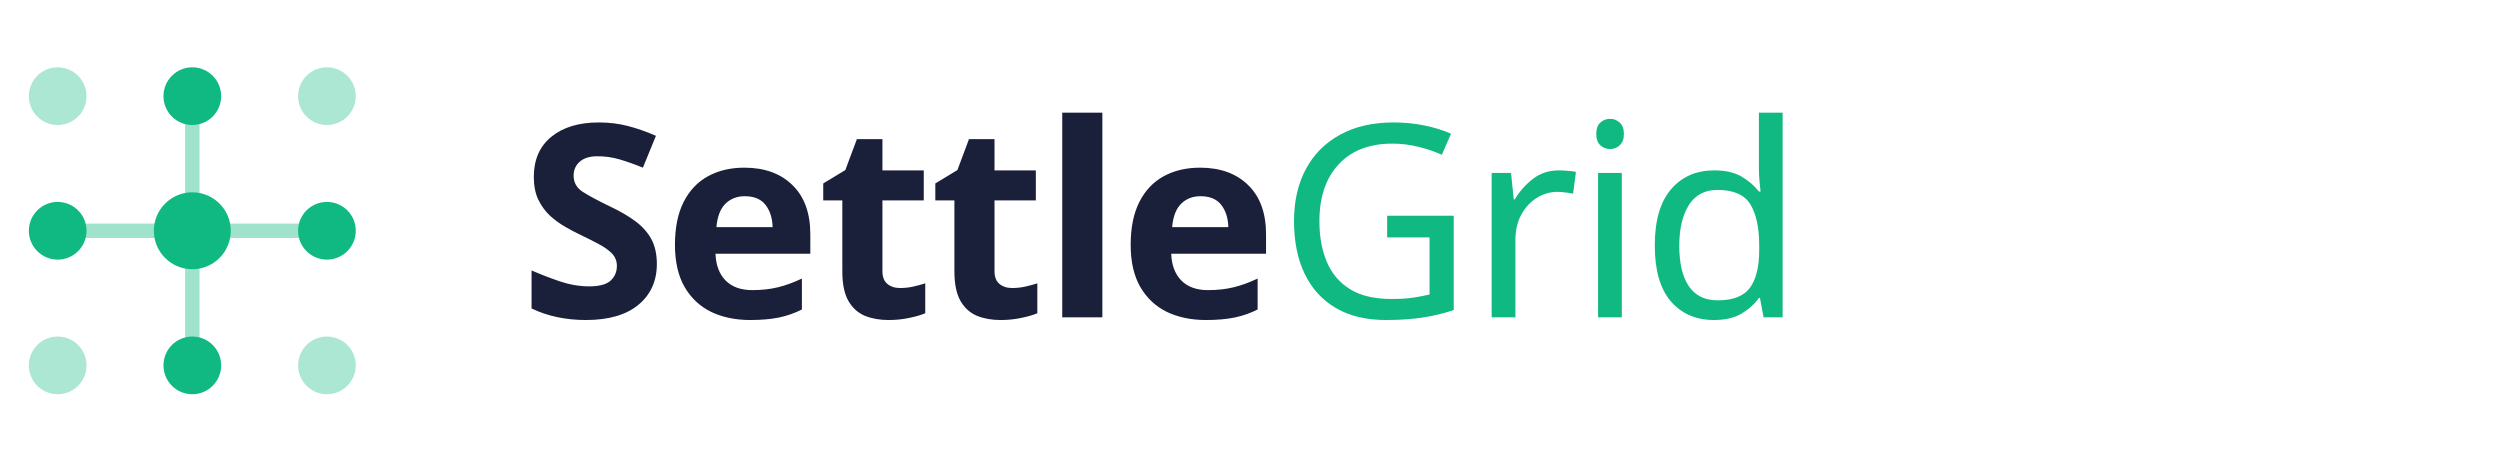
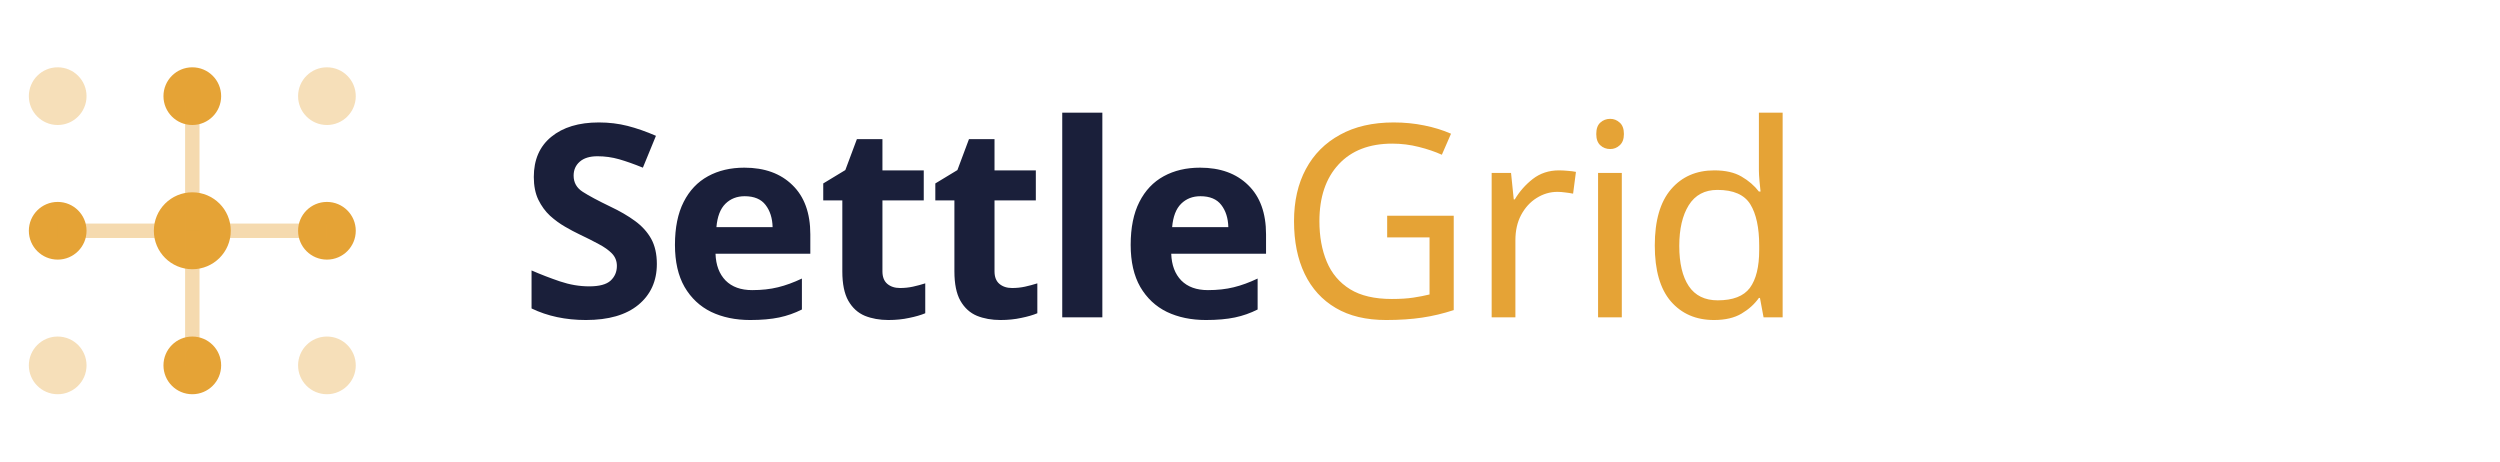
<svg xmlns="http://www.w3.org/2000/svg" viewBox="0 0 260 48" fill="none">
  <g transform="translate(2,6)">
-     <circle cx="4" cy="4" r="3" fill="#10B981" opacity="0.35" />
-     <circle cx="18" cy="4" r="3" fill="#10B981" />
-     <circle cx="32" cy="4" r="3" fill="#10B981" opacity="0.35" />
-     <circle cx="4" cy="18" r="3" fill="#10B981" />
-     <circle cx="18" cy="18" r="4" fill="#10B981" />
-     <circle cx="32" cy="18" r="3" fill="#10B981" />
-     <circle cx="4" cy="32" r="3" fill="#10B981" opacity="0.35" />
-     <circle cx="18" cy="32" r="3" fill="#10B981" />
-     <circle cx="32" cy="32" r="3" fill="#10B981" opacity="0.35" />
-     <line x1="18" y1="4" x2="18" y2="18" stroke="#10B981" stroke-width="1.5" opacity="0.4" />
-     <line x1="4" y1="18" x2="18" y2="18" stroke="#10B981" stroke-width="1.5" opacity="0.4" />
-     <line x1="18" y1="18" x2="32" y2="18" stroke="#10B981" stroke-width="1.5" opacity="0.4" />
-     <line x1="18" y1="18" x2="18" y2="32" stroke="#10B981" stroke-width="1.5" opacity="0.4" />
+     <circle cx="4" cy="4" r="3" fill="#E5A336" opacity="0.35" />
+     <circle cx="18" cy="4" r="3" fill="#E5A336" />
+     <circle cx="32" cy="4" r="3" fill="#E5A336" opacity="0.35" />
+     <circle cx="4" cy="18" r="3" fill="#E5A336" />
+     <circle cx="18" cy="18" r="4" fill="#E5A336" />
+     <circle cx="32" cy="18" r="3" fill="#E5A336" />
+     <circle cx="4" cy="32" r="3" fill="#E5A336" opacity="0.35" />
+     <circle cx="18" cy="32" r="3" fill="#E5A336" />
+     <circle cx="32" cy="32" r="3" fill="#E5A336" opacity="0.35" />
+     <line x1="18" y1="4" x2="18" y2="18" stroke="#E5A336" stroke-width="1.5" opacity="0.4" />
+     <line x1="4" y1="18" x2="18" y2="18" stroke="#E5A336" stroke-width="1.5" opacity="0.4" />
+     <line x1="18" y1="18" x2="32" y2="18" stroke="#E5A336" stroke-width="1.5" opacity="0.4" />
+     <line x1="18" y1="18" x2="18" y2="32" stroke="#E5A336" stroke-width="1.5" opacity="0.4" />
  </g>
-   <text x="54" y="33" font-family="Outfit, sans-serif" font-weight="700" font-size="28" fill="#1A1F3A" letter-spacing="-0.5">Settle<tspan font-weight="400" fill="#10B981">Grid</tspan>
+   <text x="54" y="33" font-family="Outfit, sans-serif" font-weight="700" font-size="28" fill="#1A1F3A" letter-spacing="-0.5">Settle<tspan font-weight="400" fill="#E5A336">Grid</tspan>
  </text>
</svg>
